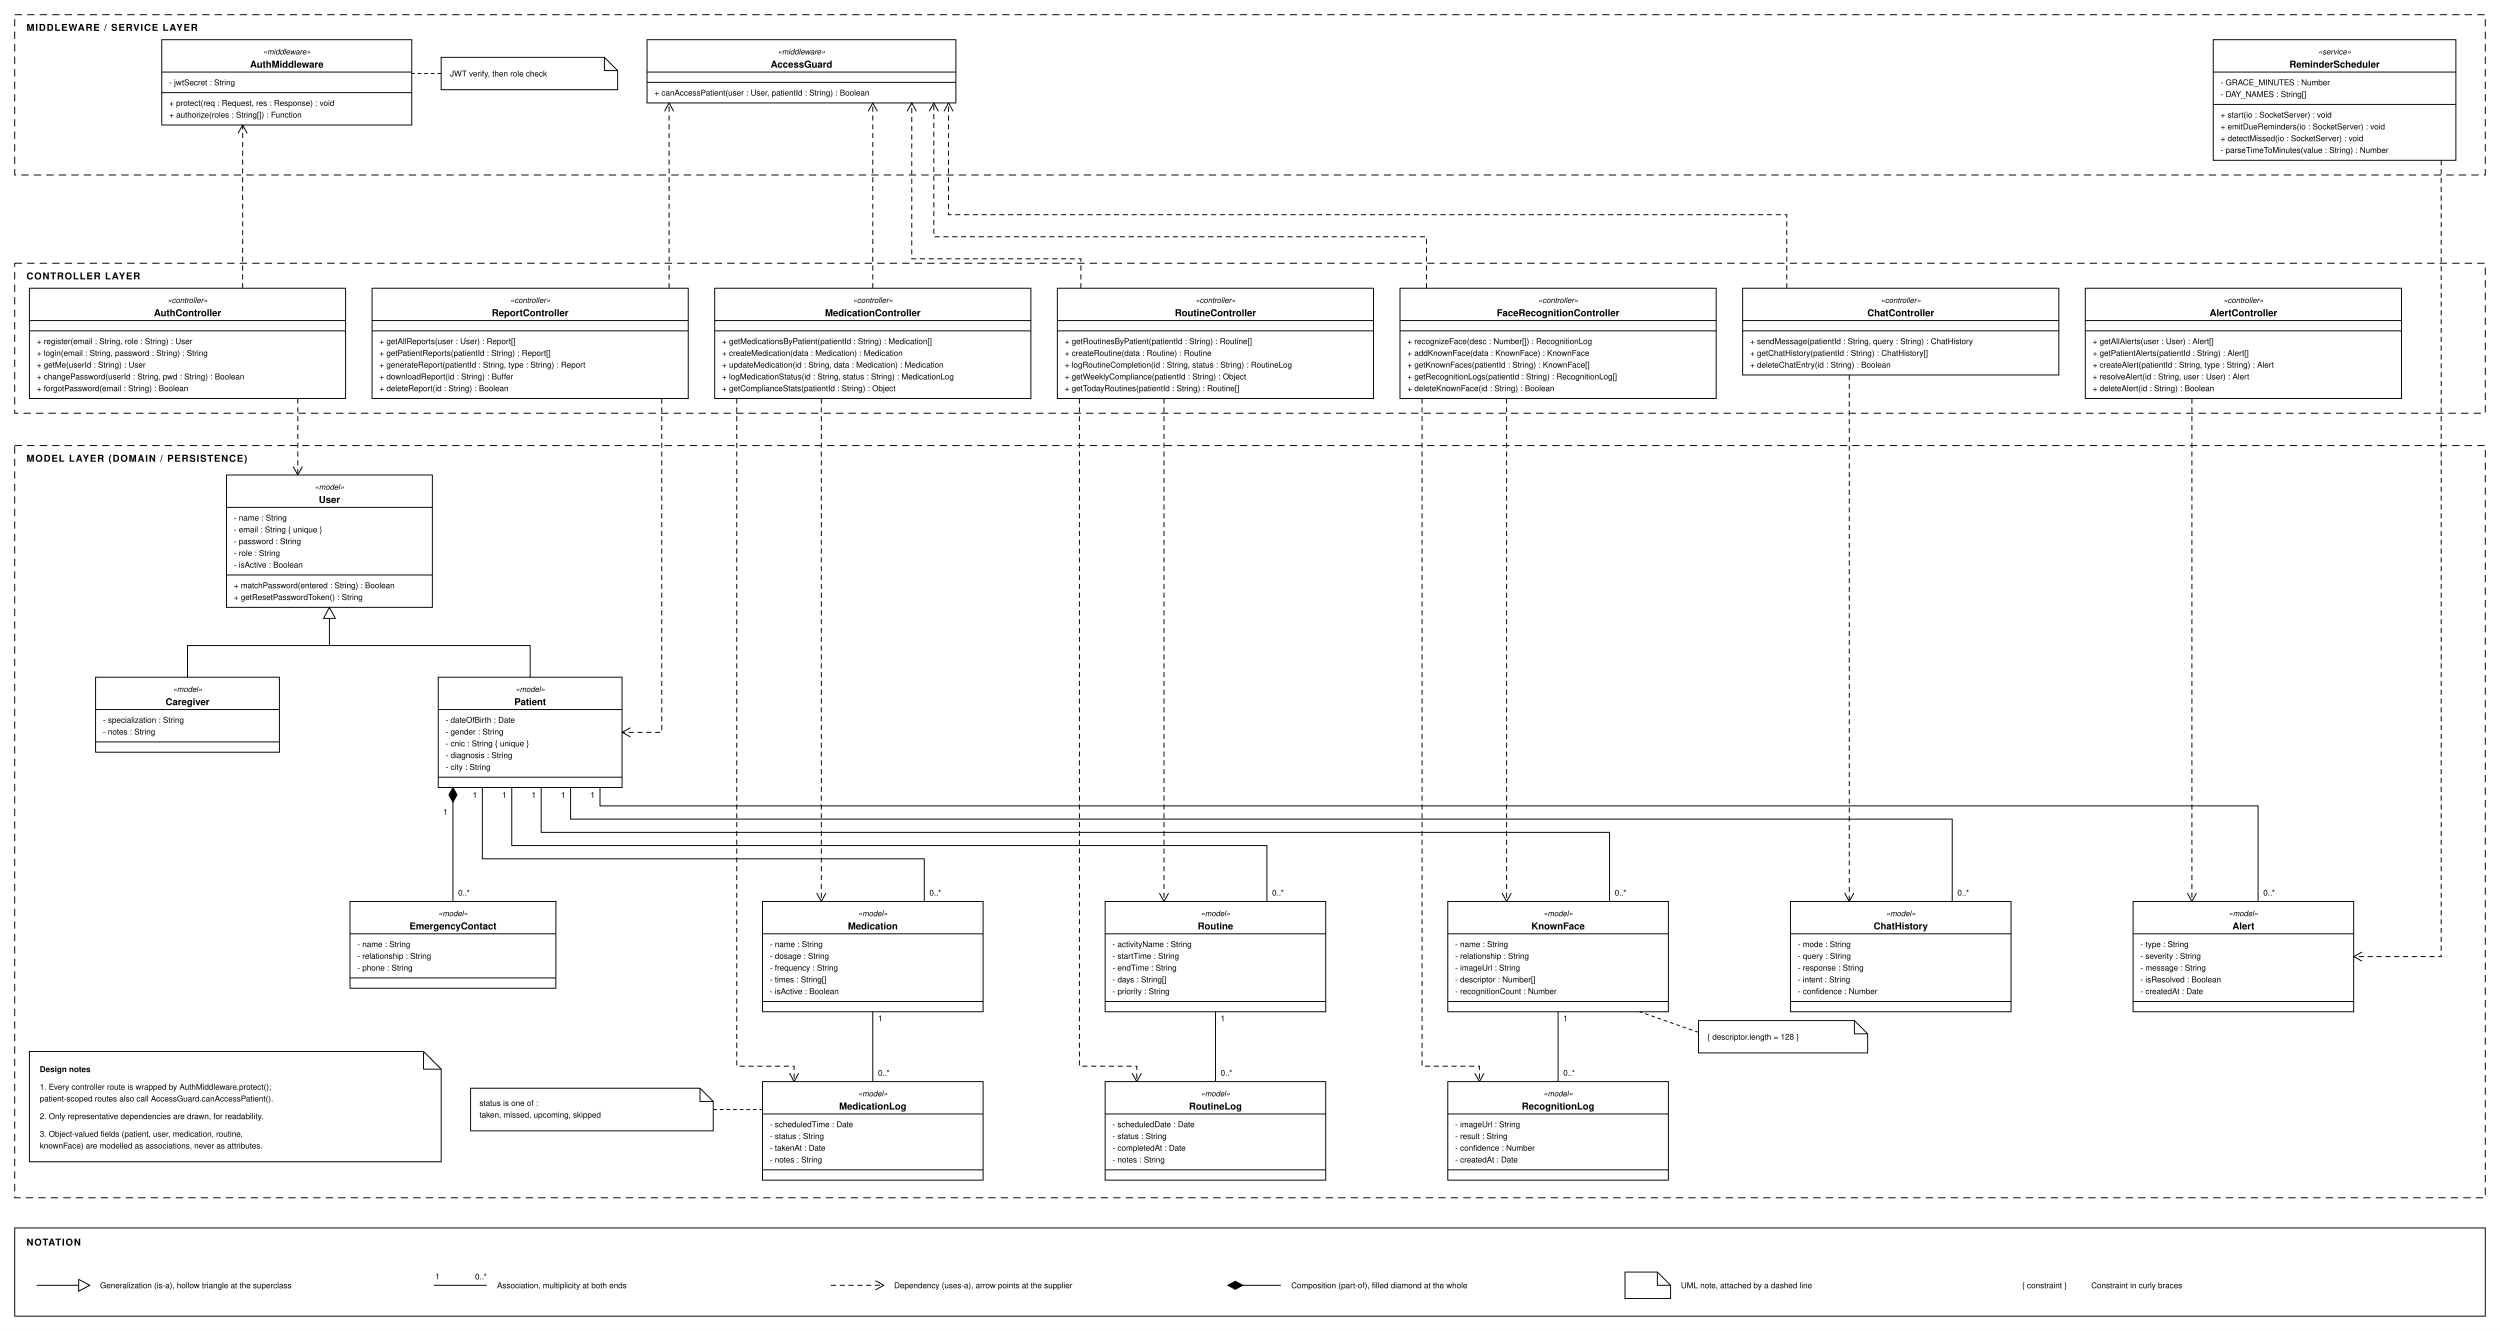
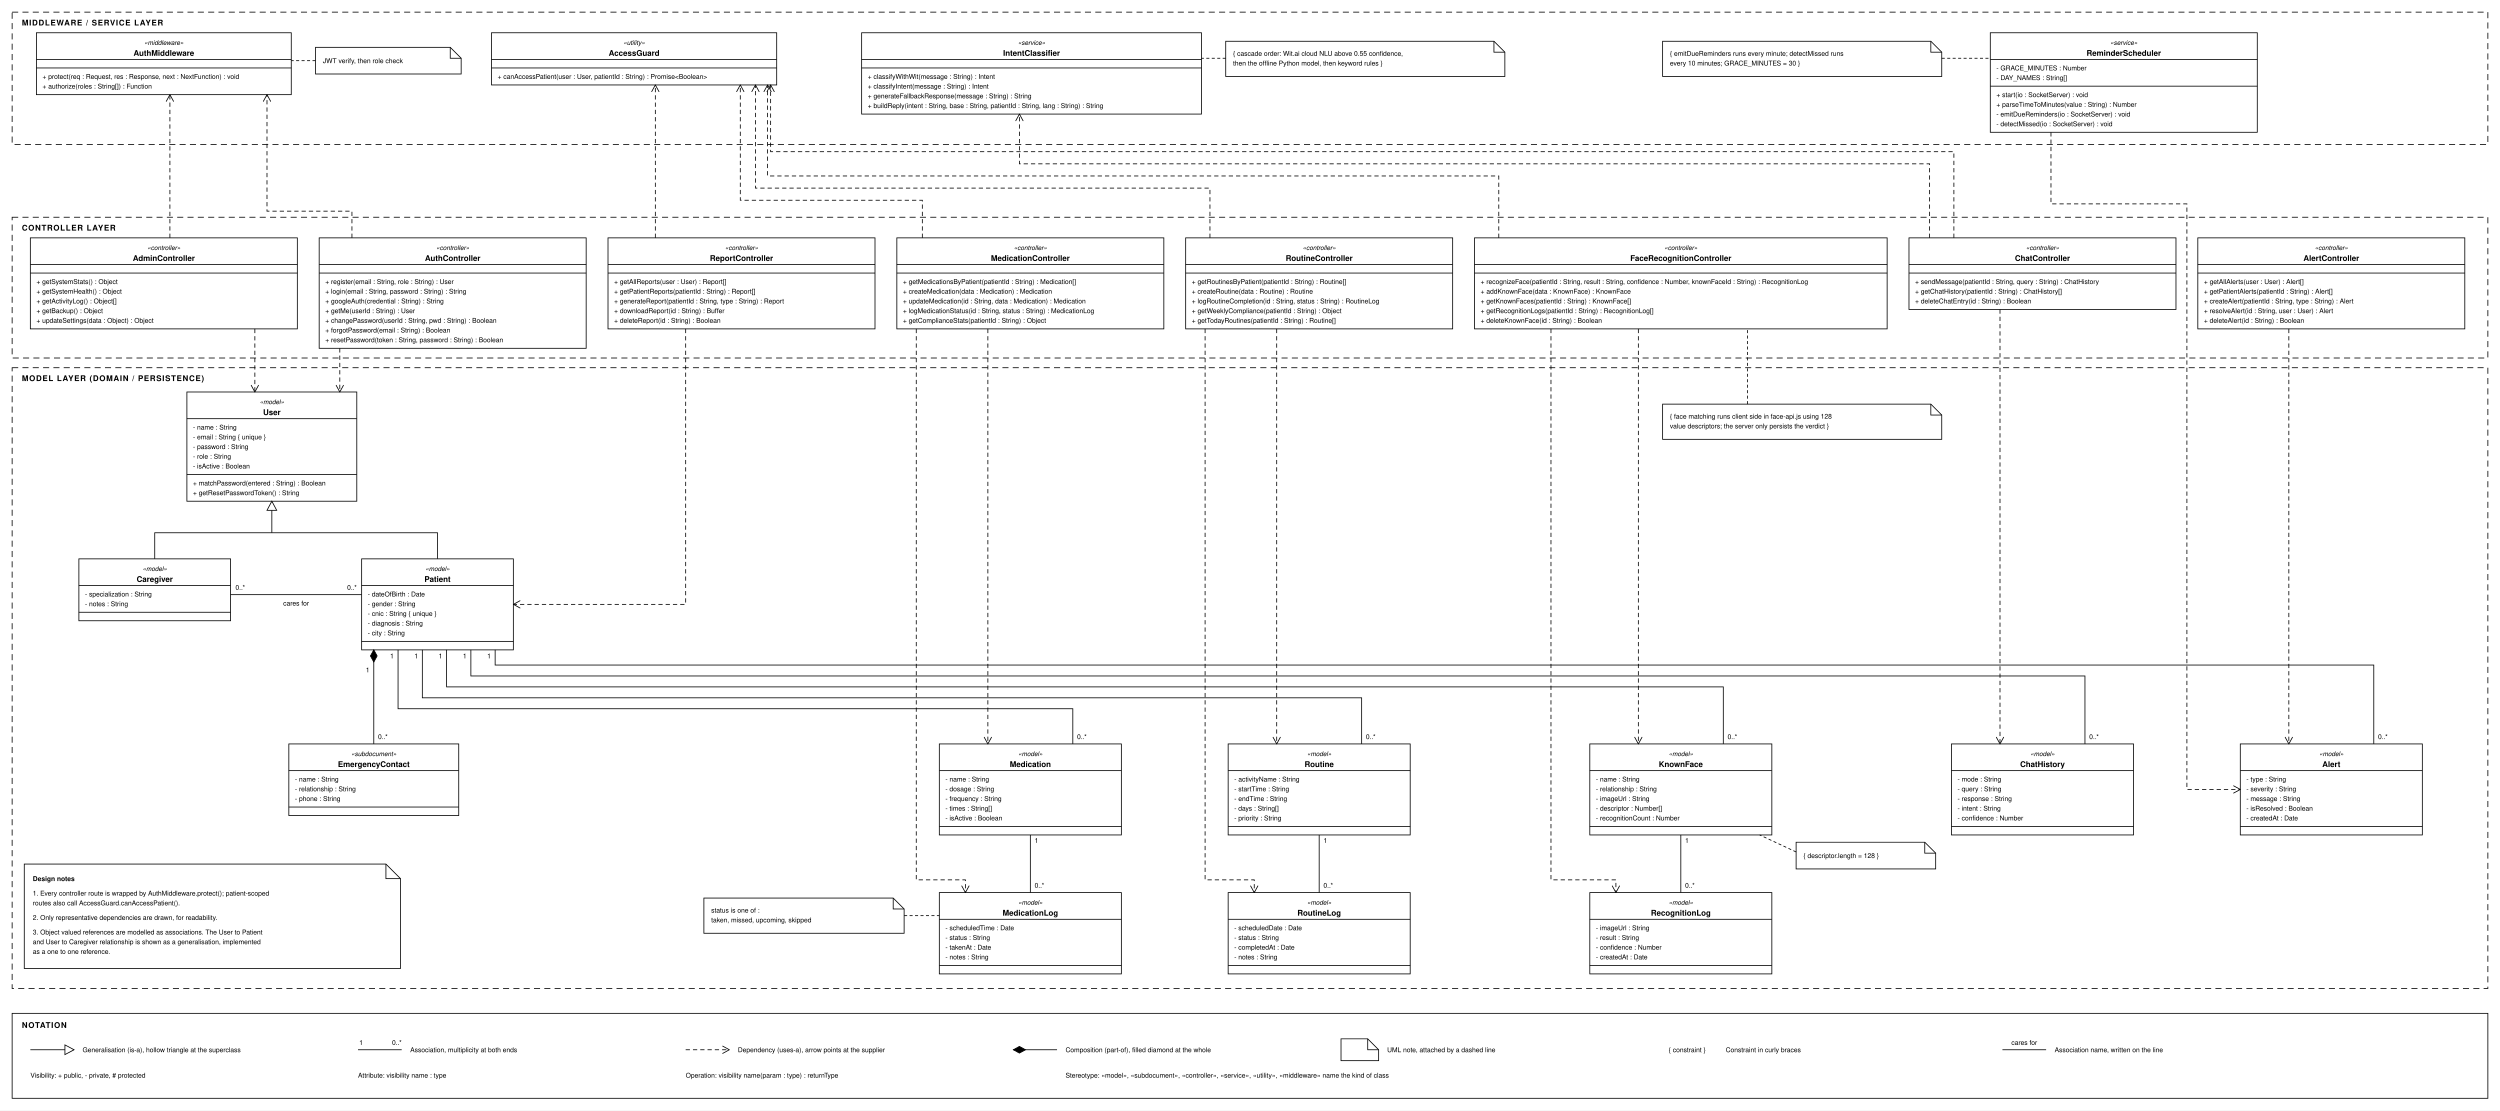
- <svg xmlns="http://www.w3.org/2000/svg" width="3400" height="1810" viewBox="20 20 3400 1810" font-family="Helvetica, Arial, sans-serif">
+ <svg xmlns="http://www.w3.org/2000/svg" width="4120" height="1830" viewBox="20 20 4120 1830" font-family="Helvetica, Arial, sans-serif">
  <defs>
    <marker id="dep" markerWidth="16" markerHeight="14" refX="13" refY="7" orient="auto" markerUnits="userSpaceOnUse">
      <path d="M2,1 L13,7 L2,13" fill="none" stroke="#000000" stroke-width="1.3" stroke-linecap="round" stroke-linejoin="round" />
    </marker>
    <marker id="gen" markerWidth="20" markerHeight="18" refX="16" refY="9" orient="auto" markerUnits="userSpaceOnUse">
      <path d="M1,1 L16,9 L1,17 Z" fill="#ffffff" stroke="#000000" stroke-width="1.3" stroke-linejoin="miter" />
    </marker>
    <marker id="comp" markerWidth="24" markerHeight="14" refX="1" refY="7" orient="auto" markerUnits="userSpaceOnUse">
      <path d="M1,7 L11,1.5 L21,7 L11,12.5 Z" fill="#000000" stroke="#000000" stroke-width="1.3" stroke-linejoin="miter" />
    </marker>
  </defs>
-   <rect x="20" y="20" width="3400" height="1810" fill="#ffffff" />
+   <rect x="20" y="20" width="4120" height="1830" fill="#ffffff" />
  <g fill="none" stroke="#000000" stroke-width="1.3" stroke-dasharray="10 7">
-     <rect x="40" y="40" width="3360" height="218" />
-     <rect x="40" y="378" width="3360" height="204" />
-     <rect x="40" y="626" width="3360" height="1023" />
+     <rect x="40" y="40" width="4080" height="218" />
+     <rect x="40" y="378" width="4080" height="232" />
+     <rect x="40" y="626" width="4080" height="1023" />
  </g>
  <g font-size="13" font-weight="bold" fill="#000000" letter-spacing="1.2">
    <text x="56" y="62">MIDDLEWARE / SERVICE LAYER</text>
    <text x="56" y="400">CONTROLLER LAYER</text>
    <text x="56" y="648">MODEL LAYER  (DOMAIN / PERSISTENCE)</text>
  </g>
  <g fill="#ffffff" stroke="#000000" stroke-width="1.3">
-     <rect x="240" y="74" width="340" height="116" />
-     <rect x="900" y="74" width="420" height="86" />
-     <rect x="3030" y="74" width="330" height="164" />
-     <rect x="60" y="412" width="430" height="150" />
-     <rect x="526" y="412" width="430" height="150" />
-     <rect x="992" y="412" width="430" height="150" />
-     <rect x="1458" y="412" width="430" height="150" />
-     <rect x="1924" y="412" width="430" height="150" />
-     <rect x="2390" y="412" width="430" height="118" />
-     <rect x="2856" y="412" width="430" height="150" />
+     <rect x="80" y="74" width="420" height="102" />
+     <rect x="830" y="74" width="470" height="86" />
+     <rect x="1440" y="74" width="560" height="134" />
+     <rect x="3300" y="74" width="440" height="164" />
+     <rect x="70" y="412" width="440" height="150" />
+     <rect x="546" y="412" width="440" height="182" />
+     <rect x="1022" y="412" width="440" height="150" />
+     <rect x="1498" y="412" width="440" height="150" />
+     <rect x="1974" y="412" width="440" height="150" />
+     <rect x="2450" y="412" width="680" height="150" />
+     <rect x="3166" y="412" width="440" height="118" />
+     <rect x="3642" y="412" width="440" height="150" />
    <rect x="328" y="666" width="280" height="180" />
    <rect x="150" y="941" width="250" height="102" />
    <rect x="616" y="941" width="250" height="150" />
    <rect x="496" y="1246" width="280" height="118" />
-     <rect x="1057" y="1246" width="300" height="150" />
-     <rect x="1523" y="1246" width="300" height="150" />
-     <rect x="1989" y="1246" width="300" height="150" />
-     <rect x="2455" y="1246" width="300" height="150" />
-     <rect x="2921" y="1246" width="300" height="150" />
-     <rect x="1057" y="1491" width="300" height="134" />
-     <rect x="1523" y="1491" width="300" height="134" />
-     <rect x="1989" y="1491" width="300" height="134" />
+     <rect x="1568" y="1246" width="300" height="150" />
+     <rect x="2044" y="1246" width="300" height="150" />
+     <rect x="2640" y="1246" width="300" height="150" />
+     <rect x="3236" y="1246" width="300" height="150" />
+     <rect x="3712" y="1246" width="300" height="150" />
+     <rect x="1568" y="1491" width="300" height="134" />
+     <rect x="2044" y="1491" width="300" height="134" />
+     <rect x="2640" y="1491" width="300" height="134" />
  </g>
  <g stroke="#000000" stroke-width="1.3">
-     <line x1="240" y1="118" x2="580" y2="118" />
-     <line x1="240" y1="146" x2="580" y2="146" />
-     <line x1="900" y1="118" x2="1320" y2="118" />
-     <line x1="900" y1="132" x2="1320" y2="132" />
-     <line x1="3030" y1="118" x2="3360" y2="118" />
-     <line x1="3030" y1="162" x2="3360" y2="162" />
-     <line x1="60" y1="456" x2="490" y2="456" />
-     <line x1="60" y1="470" x2="490" y2="470" />
-     <line x1="526" y1="456" x2="956" y2="456" />
-     <line x1="526" y1="470" x2="956" y2="470" />
-     <line x1="992" y1="456" x2="1422" y2="456" />
-     <line x1="992" y1="470" x2="1422" y2="470" />
-     <line x1="1458" y1="456" x2="1888" y2="456" />
-     <line x1="1458" y1="470" x2="1888" y2="470" />
-     <line x1="1924" y1="456" x2="2354" y2="456" />
-     <line x1="1924" y1="470" x2="2354" y2="470" />
-     <line x1="2390" y1="456" x2="2820" y2="456" />
-     <line x1="2390" y1="470" x2="2820" y2="470" />
-     <line x1="2856" y1="456" x2="3286" y2="456" />
-     <line x1="2856" y1="470" x2="3286" y2="470" />
+     <line x1="80" y1="118" x2="500" y2="118" />
+     <line x1="80" y1="132" x2="500" y2="132" />
+     <line x1="830" y1="118" x2="1300" y2="118" />
+     <line x1="830" y1="132" x2="1300" y2="132" />
+     <line x1="1440" y1="118" x2="2000" y2="118" />
+     <line x1="1440" y1="132" x2="2000" y2="132" />
+     <line x1="3300" y1="118" x2="3740" y2="118" />
+     <line x1="3300" y1="162" x2="3740" y2="162" />
+     <line x1="70" y1="456" x2="510" y2="456" />
+     <line x1="70" y1="470" x2="510" y2="470" />
+     <line x1="546" y1="456" x2="986" y2="456" />
+     <line x1="546" y1="470" x2="986" y2="470" />
+     <line x1="1022" y1="456" x2="1462" y2="456" />
+     <line x1="1022" y1="470" x2="1462" y2="470" />
+     <line x1="1498" y1="456" x2="1938" y2="456" />
+     <line x1="1498" y1="470" x2="1938" y2="470" />
+     <line x1="1974" y1="456" x2="2414" y2="456" />
+     <line x1="1974" y1="470" x2="2414" y2="470" />
+     <line x1="2450" y1="456" x2="3130" y2="456" />
+     <line x1="2450" y1="470" x2="3130" y2="470" />
+     <line x1="3166" y1="456" x2="3606" y2="456" />
+     <line x1="3166" y1="470" x2="3606" y2="470" />
+     <line x1="3642" y1="456" x2="4082" y2="456" />
+     <line x1="3642" y1="470" x2="4082" y2="470" />
    <line x1="328" y1="710" x2="608" y2="710" />
    <line x1="328" y1="802" x2="608" y2="802" />
    <line x1="150" y1="985" x2="400" y2="985" />
    <line x1="150" y1="1029" x2="400" y2="1029" />
    <line x1="616" y1="985" x2="866" y2="985" />
    <line x1="616" y1="1077" x2="866" y2="1077" />
    <line x1="496" y1="1290" x2="776" y2="1290" />
    <line x1="496" y1="1350" x2="776" y2="1350" />
-     <line x1="1057" y1="1290" x2="1357" y2="1290" />
-     <line x1="1057" y1="1382" x2="1357" y2="1382" />
-     <line x1="1523" y1="1290" x2="1823" y2="1290" />
-     <line x1="1523" y1="1382" x2="1823" y2="1382" />
-     <line x1="1989" y1="1290" x2="2289" y2="1290" />
-     <line x1="1989" y1="1382" x2="2289" y2="1382" />
-     <line x1="2455" y1="1290" x2="2755" y2="1290" />
-     <line x1="2455" y1="1382" x2="2755" y2="1382" />
-     <line x1="2921" y1="1290" x2="3221" y2="1290" />
-     <line x1="2921" y1="1382" x2="3221" y2="1382" />
-     <line x1="1057" y1="1535" x2="1357" y2="1535" />
-     <line x1="1057" y1="1611" x2="1357" y2="1611" />
-     <line x1="1523" y1="1535" x2="1823" y2="1535" />
-     <line x1="1523" y1="1611" x2="1823" y2="1611" />
-     <line x1="1989" y1="1535" x2="2289" y2="1535" />
-     <line x1="1989" y1="1611" x2="2289" y2="1611" />
+     <line x1="1568" y1="1290" x2="1868" y2="1290" />
+     <line x1="1568" y1="1382" x2="1868" y2="1382" />
+     <line x1="2044" y1="1290" x2="2344" y2="1290" />
+     <line x1="2044" y1="1382" x2="2344" y2="1382" />
+     <line x1="2640" y1="1290" x2="2940" y2="1290" />
+     <line x1="2640" y1="1382" x2="2940" y2="1382" />
+     <line x1="3236" y1="1290" x2="3536" y2="1290" />
+     <line x1="3236" y1="1382" x2="3536" y2="1382" />
+     <line x1="3712" y1="1290" x2="4012" y2="1290" />
+     <line x1="3712" y1="1382" x2="4012" y2="1382" />
+     <line x1="1568" y1="1535" x2="1868" y2="1535" />
+     <line x1="1568" y1="1611" x2="1868" y2="1611" />
+     <line x1="2044" y1="1535" x2="2344" y2="1535" />
+     <line x1="2044" y1="1611" x2="2344" y2="1611" />
+     <line x1="2640" y1="1535" x2="2940" y2="1535" />
+     <line x1="2640" y1="1611" x2="2940" y2="1611" />
  </g>
  <g font-size="10.5" font-style="italic" text-anchor="middle" fill="#000000">
-     <text x="410" y="94">«middleware»</text>
-     <text x="1110" y="94">«middleware»</text>
-     <text x="3195" y="94">«service»</text>
-     <text x="275" y="432">«controller»</text>
-     <text x="741" y="432">«controller»</text>
-     <text x="1207" y="432">«controller»</text>
-     <text x="1673" y="432">«controller»</text>
-     <text x="2139" y="432">«controller»</text>
-     <text x="2605" y="432">«controller»</text>
-     <text x="3071" y="432">«controller»</text>
+     <text x="290" y="94">«middleware»</text>
+     <text x="1065" y="94">«utility»</text>
+     <text x="1720" y="94">«service»</text>
+     <text x="3520" y="94">«service»</text>
+     <text x="290" y="432">«controller»</text>
+     <text x="766" y="432">«controller»</text>
+     <text x="1242" y="432">«controller»</text>
+     <text x="1718" y="432">«controller»</text>
+     <text x="2194" y="432">«controller»</text>
+     <text x="2790" y="432">«controller»</text>
+     <text x="3386" y="432">«controller»</text>
+     <text x="3862" y="432">«controller»</text>
    <text x="468" y="686">«model»</text>
    <text x="275" y="961">«model»</text>
    <text x="741" y="961">«model»</text>
-     <text x="636" y="1266">«model»</text>
-     <text x="1207" y="1266">«model»</text>
-     <text x="1673" y="1266">«model»</text>
-     <text x="2139" y="1266">«model»</text>
-     <text x="2605" y="1266">«model»</text>
-     <text x="3071" y="1266">«model»</text>
-     <text x="1207" y="1511">«model»</text>
-     <text x="1673" y="1511">«model»</text>
-     <text x="2139" y="1511">«model»</text>
+     <text x="636" y="1266">«subdocument»</text>
+     <text x="1718" y="1266">«model»</text>
+     <text x="2194" y="1266">«model»</text>
+     <text x="2790" y="1266">«model»</text>
+     <text x="3386" y="1266">«model»</text>
+     <text x="3862" y="1266">«model»</text>
+     <text x="1718" y="1511">«model»</text>
+     <text x="2194" y="1511">«model»</text>
+     <text x="2790" y="1511">«model»</text>
  </g>
  <g font-size="13" font-weight="bold" text-anchor="middle" fill="#000000">
-     <text x="410" y="112">AuthMiddleware</text>
-     <text x="1110" y="112">AccessGuard</text>
-     <text x="3195" y="112">ReminderScheduler</text>
-     <text x="275" y="450">AuthController</text>
-     <text x="741" y="450">ReportController</text>
-     <text x="1207" y="450">MedicationController</text>
-     <text x="1673" y="450">RoutineController</text>
-     <text x="2139" y="450">FaceRecognitionController</text>
-     <text x="2605" y="450">ChatController</text>
-     <text x="3071" y="450">AlertController</text>
+     <text x="290" y="112">AuthMiddleware</text>
+     <text x="1065" y="112">AccessGuard</text>
+     <text x="1720" y="112">IntentClassifier</text>
+     <text x="3520" y="112">ReminderScheduler</text>
+     <text x="290" y="450">AdminController</text>
+     <text x="766" y="450">AuthController</text>
+     <text x="1242" y="450">ReportController</text>
+     <text x="1718" y="450">MedicationController</text>
+     <text x="2194" y="450">RoutineController</text>
+     <text x="2790" y="450">FaceRecognitionController</text>
+     <text x="3386" y="450">ChatController</text>
+     <text x="3862" y="450">AlertController</text>
    <text x="468" y="704">User</text>
    <text x="275" y="979">Caregiver</text>
    <text x="741" y="979">Patient</text>
    <text x="636" y="1284">EmergencyContact</text>
-     <text x="1207" y="1284">Medication</text>
-     <text x="1673" y="1284">Routine</text>
-     <text x="2139" y="1284">KnownFace</text>
-     <text x="2605" y="1284">ChatHistory</text>
-     <text x="3071" y="1284">Alert</text>
-     <text x="1207" y="1529">MedicationLog</text>
-     <text x="1673" y="1529">RoutineLog</text>
-     <text x="2139" y="1529">RecognitionLog</text>
-   </g>
-   <g font-size="11" fill="#000000">
-     <text x="250" y="136">- jwtSecret : String</text>
-     <text x="250" y="164">+ protect(req : Request, res : Response) : void</text>
-     <text x="250" y="180">+ authorize(roles : String[]) : Function</text>
-     <text x="910" y="150">+ canAccessPatient(user : User, patientId : String) : Boolean</text>
-     <text x="3040" y="136">- GRACE_MINUTES : Number</text>
-     <text x="3040" y="152">- DAY_NAMES : String[]</text>
-     <text x="3040" y="180">+ start(io : SocketServer) : void</text>
-     <text x="3040" y="196">+ emitDueReminders(io : SocketServer) : void</text>
-     <text x="3040" y="212">+ detectMissed(io : SocketServer) : void</text>
-     <text x="3040" y="228">- parseTimeToMinutes(value : String) : Number</text>
-     <text x="70" y="488">+ register(email : String, role : String) : User</text>
-     <text x="70" y="504">+ login(email : String, password : String) : String</text>
-     <text x="70" y="520">+ getMe(userId : String) : User</text>
-     <text x="70" y="536">+ changePassword(userId : String, pwd : String) : Boolean</text>
-     <text x="70" y="552">+ forgotPassword(email : String) : Boolean</text>
-     <text x="536" y="488">+ getAllReports(user : User) : Report[]</text>
-     <text x="536" y="504">+ getPatientReports(patientId : String) : Report[]</text>
-     <text x="536" y="520">+ generateReport(patientId : String, type : String) : Report</text>
-     <text x="536" y="536">+ downloadReport(id : String) : Buffer</text>
-     <text x="536" y="552">+ deleteReport(id : String) : Boolean</text>
-     <text x="1002" y="488">+ getMedicationsByPatient(patientId : String) : Medication[]</text>
-     <text x="1002" y="504">+ createMedication(data : Medication) : Medication</text>
-     <text x="1002" y="520">+ updateMedication(id : String, data : Medication) : Medication</text>
-     <text x="1002" y="536">+ logMedicationStatus(id : String, status : String) : MedicationLog</text>
-     <text x="1002" y="552">+ getComplianceStats(patientId : String) : Object</text>
-     <text x="1468" y="488">+ getRoutinesByPatient(patientId : String) : Routine[]</text>
-     <text x="1468" y="504">+ createRoutine(data : Routine) : Routine</text>
-     <text x="1468" y="520">+ logRoutineCompletion(id : String, status : String) : RoutineLog</text>
-     <text x="1468" y="536">+ getWeeklyCompliance(patientId : String) : Object</text>
-     <text x="1468" y="552">+ getTodayRoutines(patientId : String) : Routine[]</text>
-     <text x="1934" y="488">+ recognizeFace(desc : Number[]) : RecognitionLog</text>
-     <text x="1934" y="504">+ addKnownFace(data : KnownFace) : KnownFace</text>
-     <text x="1934" y="520">+ getKnownFaces(patientId : String) : KnownFace[]</text>
-     <text x="1934" y="536">+ getRecognitionLogs(patientId : String) : RecognitionLog[]</text>
-     <text x="1934" y="552">+ deleteKnownFace(id : String) : Boolean</text>
-     <text x="2400" y="488">+ sendMessage(patientId : String, query : String) : ChatHistory</text>
-     <text x="2400" y="504">+ getChatHistory(patientId : String) : ChatHistory[]</text>
-     <text x="2400" y="520">+ deleteChatEntry(id : String) : Boolean</text>
-     <text x="2866" y="488">+ getAllAlerts(user : User) : Alert[]</text>
-     <text x="2866" y="504">+ getPatientAlerts(patientId : String) : Alert[]</text>
-     <text x="2866" y="520">+ createAlert(patientId : String, type : String) : Alert</text>
-     <text x="2866" y="536">+ resolveAlert(id : String, user : User) : Alert</text>
-     <text x="2866" y="552">+ deleteAlert(id : String) : Boolean</text>
+     <text x="1718" y="1284">Medication</text>
+     <text x="2194" y="1284">Routine</text>
+     <text x="2790" y="1284">KnownFace</text>
+     <text x="3386" y="1284">ChatHistory</text>
+     <text x="3862" y="1284">Alert</text>
+     <text x="1718" y="1529">MedicationLog</text>
+     <text x="2194" y="1529">RoutineLog</text>
+     <text x="2790" y="1529">RecognitionLog</text>
+   </g>
+   <g font-size="11" fill="#000000">
+     <text x="90" y="150">+ protect(req : Request, res : Response, next : NextFunction) : void</text>
+     <text x="90" y="166">+ authorize(roles : String[]) : Function</text>
+     <text x="840" y="150">+ canAccessPatient(user : User, patientId : String) : Promise&lt;Boolean&gt;</text>
+     <text x="1450" y="150">+ classifyWithWit(message : String) : Intent</text>
+     <text x="1450" y="166">+ classifyIntent(message : String) : Intent</text>
+     <text x="1450" y="182">+ generateFallbackResponse(message : String) : String</text>
+     <text x="1450" y="198">+ buildReply(intent : String, base : String, patientId : String, lang : String) : String</text>
+     <text x="3310" y="136">- GRACE_MINUTES : Number</text>
+     <text x="3310" y="152">- DAY_NAMES : String[]</text>
+     <text x="3310" y="180">+ start(io : SocketServer) : void</text>
+     <text x="3310" y="196">+ parseTimeToMinutes(value : String) : Number</text>
+     <text x="3310" y="212">- emitDueReminders(io : SocketServer) : void</text>
+     <text x="3310" y="228">- detectMissed(io : SocketServer) : void</text>
+     <text x="80" y="488">+ getSystemStats() : Object</text>
+     <text x="80" y="504">+ getSystemHealth() : Object</text>
+     <text x="80" y="520">+ getActivityLog() : Object[]</text>
+     <text x="80" y="536">+ getBackup() : Object</text>
+     <text x="80" y="552">+ updateSettings(data : Object) : Object</text>
+     <text x="556" y="488">+ register(email : String, role : String) : User</text>
+     <text x="556" y="504">+ login(email : String, password : String) : String</text>
+     <text x="556" y="520">+ googleAuth(credential : String) : String</text>
+     <text x="556" y="536">+ getMe(userId : String) : User</text>
+     <text x="556" y="552">+ changePassword(userId : String, pwd : String) : Boolean</text>
+     <text x="556" y="568">+ forgotPassword(email : String) : Boolean</text>
+     <text x="556" y="584">+ resetPassword(token : String, password : String) : Boolean</text>
+     <text x="1032" y="488">+ getAllReports(user : User) : Report[]</text>
+     <text x="1032" y="504">+ getPatientReports(patientId : String) : Report[]</text>
+     <text x="1032" y="520">+ generateReport(patientId : String, type : String) : Report</text>
+     <text x="1032" y="536">+ downloadReport(id : String) : Buffer</text>
+     <text x="1032" y="552">+ deleteReport(id : String) : Boolean</text>
+     <text x="1508" y="488">+ getMedicationsByPatient(patientId : String) : Medication[]</text>
+     <text x="1508" y="504">+ createMedication(data : Medication) : Medication</text>
+     <text x="1508" y="520">+ updateMedication(id : String, data : Medication) : Medication</text>
+     <text x="1508" y="536">+ logMedicationStatus(id : String, status : String) : MedicationLog</text>
+     <text x="1508" y="552">+ getComplianceStats(patientId : String) : Object</text>
+     <text x="1984" y="488">+ getRoutinesByPatient(patientId : String) : Routine[]</text>
+     <text x="1984" y="504">+ createRoutine(data : Routine) : Routine</text>
+     <text x="1984" y="520">+ logRoutineCompletion(id : String, status : String) : RoutineLog</text>
+     <text x="1984" y="536">+ getWeeklyCompliance(patientId : String) : Object</text>
+     <text x="1984" y="552">+ getTodayRoutines(patientId : String) : Routine[]</text>
+     <text x="2460" y="488">+ recognizeFace(patientId : String, result : String, confidence : Number, knownFaceId : String) : RecognitionLog</text>
+     <text x="2460" y="504">+ addKnownFace(data : KnownFace) : KnownFace</text>
+     <text x="2460" y="520">+ getKnownFaces(patientId : String) : KnownFace[]</text>
+     <text x="2460" y="536">+ getRecognitionLogs(patientId : String) : RecognitionLog[]</text>
+     <text x="2460" y="552">+ deleteKnownFace(id : String) : Boolean</text>
+     <text x="3176" y="488">+ sendMessage(patientId : String, query : String) : ChatHistory</text>
+     <text x="3176" y="504">+ getChatHistory(patientId : String) : ChatHistory[]</text>
+     <text x="3176" y="520">+ deleteChatEntry(id : String) : Boolean</text>
+     <text x="3652" y="488">+ getAllAlerts(user : User) : Alert[]</text>
+     <text x="3652" y="504">+ getPatientAlerts(patientId : String) : Alert[]</text>
+     <text x="3652" y="520">+ createAlert(patientId : String, type : String) : Alert</text>
+     <text x="3652" y="536">+ resolveAlert(id : String, user : User) : Alert</text>
+     <text x="3652" y="552">+ deleteAlert(id : String) : Boolean</text>
    <text x="338" y="728">- name : String</text>
    <text x="338" y="744">- email : String  { unique }</text>
    <text x="338" y="760">- password : String</text>
    <text x="338" y="776">- role : String</text>
    <text x="338" y="792">- isActive : Boolean</text>
    <text x="338" y="820">+ matchPassword(entered : String) : Boolean</text>
    <text x="338" y="836">+ getResetPasswordToken() : String</text>
    <text x="160" y="1003">- specialization : String</text>
    <text x="160" y="1019">- notes : String</text>
    <text x="626" y="1003">- dateOfBirth : Date</text>
    <text x="626" y="1019">- gender : String</text>
    <text x="626" y="1035">- cnic : String  { unique }</text>
    <text x="626" y="1051">- diagnosis : String</text>
    <text x="626" y="1067">- city : String</text>
    <text x="506" y="1308">- name : String</text>
    <text x="506" y="1324">- relationship : String</text>
    <text x="506" y="1340">- phone : String</text>
-     <text x="1067" y="1308">- name : String</text>
-     <text x="1067" y="1324">- dosage : String</text>
-     <text x="1067" y="1340">- frequency : String</text>
-     <text x="1067" y="1356">- times : String[]</text>
-     <text x="1067" y="1372">- isActive : Boolean</text>
-     <text x="1533" y="1308">- activityName : String</text>
-     <text x="1533" y="1324">- startTime : String</text>
-     <text x="1533" y="1340">- endTime : String</text>
-     <text x="1533" y="1356">- days : String[]</text>
-     <text x="1533" y="1372">- priority : String</text>
-     <text x="1999" y="1308">- name : String</text>
-     <text x="1999" y="1324">- relationship : String</text>
-     <text x="1999" y="1340">- imageUrl : String</text>
-     <text x="1999" y="1356">- descriptor : Number[]</text>
-     <text x="1999" y="1372">- recognitionCount : Number</text>
-     <text x="2465" y="1308">- mode : String</text>
-     <text x="2465" y="1324">- query : String</text>
-     <text x="2465" y="1340">- response : String</text>
-     <text x="2465" y="1356">- intent : String</text>
-     <text x="2465" y="1372">- confidence : Number</text>
-     <text x="2931" y="1308">- type : String</text>
-     <text x="2931" y="1324">- severity : String</text>
-     <text x="2931" y="1340">- message : String</text>
-     <text x="2931" y="1356">- isResolved : Boolean</text>
-     <text x="2931" y="1372">- createdAt : Date</text>
-     <text x="1067" y="1553">- scheduledTime : Date</text>
-     <text x="1067" y="1569">- status : String</text>
-     <text x="1067" y="1585">- takenAt : Date</text>
-     <text x="1067" y="1601">- notes : String</text>
-     <text x="1533" y="1553">- scheduledDate : Date</text>
-     <text x="1533" y="1569">- status : String</text>
-     <text x="1533" y="1585">- completedAt : Date</text>
-     <text x="1533" y="1601">- notes : String</text>
-     <text x="1999" y="1553">- imageUrl : String</text>
-     <text x="1999" y="1569">- result : String</text>
-     <text x="1999" y="1585">- confidence : Number</text>
-     <text x="1999" y="1601">- createdAt : Date</text>
+     <text x="1578" y="1308">- name : String</text>
+     <text x="1578" y="1324">- dosage : String</text>
+     <text x="1578" y="1340">- frequency : String</text>
+     <text x="1578" y="1356">- times : String[]</text>
+     <text x="1578" y="1372">- isActive : Boolean</text>
+     <text x="2054" y="1308">- activityName : String</text>
+     <text x="2054" y="1324">- startTime : String</text>
+     <text x="2054" y="1340">- endTime : String</text>
+     <text x="2054" y="1356">- days : String[]</text>
+     <text x="2054" y="1372">- priority : String</text>
+     <text x="2650" y="1308">- name : String</text>
+     <text x="2650" y="1324">- relationship : String</text>
+     <text x="2650" y="1340">- imageUrl : String</text>
+     <text x="2650" y="1356">- descriptor : Number[]</text>
+     <text x="2650" y="1372">- recognitionCount : Number</text>
+     <text x="3246" y="1308">- mode : String</text>
+     <text x="3246" y="1324">- query : String</text>
+     <text x="3246" y="1340">- response : String</text>
+     <text x="3246" y="1356">- intent : String</text>
+     <text x="3246" y="1372">- confidence : Number</text>
+     <text x="3722" y="1308">- type : String</text>
+     <text x="3722" y="1324">- severity : String</text>
+     <text x="3722" y="1340">- message : String</text>
+     <text x="3722" y="1356">- isResolved : Boolean</text>
+     <text x="3722" y="1372">- createdAt : Date</text>
+     <text x="1578" y="1553">- scheduledTime : Date</text>
+     <text x="1578" y="1569">- status : String</text>
+     <text x="1578" y="1585">- takenAt : Date</text>
+     <text x="1578" y="1601">- notes : String</text>
+     <text x="2054" y="1553">- scheduledDate : Date</text>
+     <text x="2054" y="1569">- status : String</text>
+     <text x="2054" y="1585">- completedAt : Date</text>
+     <text x="2054" y="1601">- notes : String</text>
+     <text x="2650" y="1553">- imageUrl : String</text>
+     <text x="2650" y="1569">- result : String</text>
+     <text x="2650" y="1585">- confidence : Number</text>
+     <text x="2650" y="1601">- createdAt : Date</text>
  </g>
  <g fill="none" stroke="#000000" stroke-width="1.3">
    <path d="M 275 941 L 275 898 L 741 898 L 741 941" />
    <path d="M 468 898 L 468 846" marker-end="url(#gen)" />
  </g>
  <path d="M 636 1091 L 636 1246" fill="none" stroke="#000000" stroke-width="1.3" marker-start="url(#comp)" />
  <g font-size="11" fill="#000000">
    <text x="629" y="1128" text-anchor="end">1</text>
    <text x="643" y="1238">0..*</text>
  </g>
  <g fill="none" stroke="#000000" stroke-width="1.3">
-     <path d="M 676 1091 L 676 1188 L 1277 1188 L 1277 1246" />
-     <path d="M 716 1091 L 716 1170 L 1743 1170 L 1743 1246" />
-     <path d="M 756 1091 L 756 1152 L 2209 1152 L 2209 1246" />
-     <path d="M 796 1091 L 796 1134 L 2675 1134 L 2675 1246" />
-     <path d="M 836 1091 L 836 1116 L 3091 1116 L 3091 1246" />
-     <path d="M 1207 1396 L 1207 1491" />
-     <path d="M 1673 1396 L 1673 1491" />
-     <path d="M 2139 1396 L 2139 1491" />
-   </g>
-   <g font-size="11" fill="#000000">
+     <path d="M 400 1000 L 616 1000" />
+     <path d="M 676 1091 L 676 1188 L 1788 1188 L 1788 1246" />
+     <path d="M 716 1091 L 716 1170 L 2264 1170 L 2264 1246" />
+     <path d="M 756 1091 L 756 1152 L 2860 1152 L 2860 1246" />
+     <path d="M 796 1091 L 796 1134 L 3456 1134 L 3456 1246" />
+     <path d="M 836 1091 L 836 1116 L 3932 1116 L 3932 1246" />
+     <path d="M 1718 1396 L 1718 1491" />
+     <path d="M 2194 1396 L 2194 1491" />
+     <path d="M 2790 1396 L 2790 1491" />
+   </g>
+   <g font-size="11" fill="#000000">
+     <text x="408" y="992">0..*</text>
+     <text x="608" y="992" text-anchor="end">0..*</text>
+     <text x="508" y="1018" text-anchor="middle">cares for</text>
    <g text-anchor="end">
      <text x="669" y="1105">1</text>
      <text x="709" y="1105">1</text>
      <text x="749" y="1105">1</text>
      <text x="789" y="1105">1</text>
      <text x="829" y="1105">1</text>
    </g>
-     <text x="1284" y="1238">0..*</text>
-     <text x="1750" y="1238">0..*</text>
-     <text x="2216" y="1238">0..*</text>
-     <text x="2682" y="1238">0..*</text>
-     <text x="3098" y="1238">0..*</text>
-     <text x="1214" y="1409">1</text>
-     <text x="1214" y="1483">0..*</text>
-     <text x="1680" y="1409">1</text>
-     <text x="1680" y="1483">0..*</text>
-     <text x="2146" y="1409">1</text>
-     <text x="2146" y="1483">0..*</text>
+     <text x="1795" y="1238">0..*</text>
+     <text x="2271" y="1238">0..*</text>
+     <text x="2867" y="1238">0..*</text>
+     <text x="3463" y="1238">0..*</text>
+     <text x="3939" y="1238">0..*</text>
+     <text x="1725" y="1409">1</text>
+     <text x="1725" y="1483">0..*</text>
+     <text x="2201" y="1409">1</text>
+     <text x="2201" y="1483">0..*</text>
+     <text x="2797" y="1409">1</text>
+     <text x="2797" y="1483">0..*</text>
  </g>
  <g fill="none" stroke="#000000" stroke-width="1.3" stroke-dasharray="7 5" marker-end="url(#dep)">
-     <path d="M 350 412 L 350 190" />
-     <path d="M 930 412 L 930 160" />
-     <path d="M 1207 412 L 1207 160" />
-     <path d="M 1490 412 L 1490 372 L 1260 372 L 1260 160" />
-     <path d="M 1960 412 L 1960 342 L 1290 342 L 1290 160" />
-     <path d="M 2450 412 L 2450 312 L 1310 312 L 1310 160" />
-     <path d="M 425 562 L 425 666" />
-     <path d="M 920 562 L 920 1016 L 866 1016" />
-     <path d="M 1137 562 L 1137 1246" />
-     <path d="M 1603 562 L 1603 1246" />
-     <path d="M 2069 562 L 2069 1246" />
-     <path d="M 2535 530 L 2535 1246" />
-     <path d="M 3001 562 L 3001 1246" />
-     <path d="M 1022 562 L 1022 1470 L 1100 1470 L 1100 1491" />
-     <path d="M 1488 562 L 1488 1470 L 1566 1470 L 1566 1491" />
-     <path d="M 1954 562 L 1954 1470 L 2032 1470 L 2032 1491" />
-     <path d="M 3340 238 L 3340 1321 L 3221 1321" />
-   </g>
-   <path d="M 620 98 L 842 98 L 860 116 L 860 142 L 620 142 Z" fill="#ffffff" stroke="#000000" stroke-width="1.3" />
-   <path d="M 842 98 L 842 116 L 860 116" fill="none" stroke="#000000" stroke-width="1.3" />
-   <path d="M 620 120 L 580 120" fill="none" stroke="#000000" stroke-width="1.3" stroke-dasharray="5 4" />
-   <text x="632" y="124" font-size="11" fill="#000000">JWT verify, then role check</text>
-   <path d="M 2330 1408 L 2542 1408 L 2560 1426 L 2560 1452 L 2330 1452 Z" fill="#ffffff" stroke="#000000" stroke-width="1.3" />
-   <path d="M 2542 1408 L 2542 1426 L 2560 1426" fill="none" stroke="#000000" stroke-width="1.3" />
-   <path d="M 2330 1424 L 2250 1396" fill="none" stroke="#000000" stroke-width="1.3" stroke-dasharray="5 4" />
-   <text x="2342" y="1434" font-size="11" fill="#000000">{ descriptor.length = 128 }</text>
-   <path d="M 660 1500 L 972 1500 L 990 1518 L 990 1558 L 660 1558 Z" fill="#ffffff" stroke="#000000" stroke-width="1.3" />
-   <path d="M 972 1500 L 972 1518 L 990 1518" fill="none" stroke="#000000" stroke-width="1.3" />
-   <path d="M 990 1529 L 1057 1529" fill="none" stroke="#000000" stroke-width="1.3" stroke-dasharray="5 4" />
-   <g font-size="11" fill="#000000">
-     <text x="672" y="1524">status is one of :</text>
-     <text x="672" y="1540">taken, missed, upcoming, skipped</text>
-   </g>
-   <path d="M 60 1450 L 596 1450 L 620 1474 L 620 1600 L 60 1600 Z" fill="#ffffff" stroke="#000000" stroke-width="1.3" />
-   <path d="M 596 1450 L 596 1474 L 620 1474" fill="none" stroke="#000000" stroke-width="1.3" />
-   <g font-size="11" fill="#000000">
-     <text x="74" y="1478" font-weight="bold">Design notes</text>
-     <text x="74" y="1502">1. Every controller route is wrapped by AuthMiddleware.protect();</text>
-     <text x="74" y="1518">patient-scoped routes also call AccessGuard.canAccessPatient().</text>
-     <text x="74" y="1542">2. Only representative dependencies are drawn, for readability.</text>
-     <text x="74" y="1566">3. Object-valued fields (patient, user, medication, routine,</text>
-     <text x="74" y="1582">knownFace) are modelled as associations, never as attributes.</text>
-   </g>
-   <rect x="40" y="1690" width="3360" height="120" fill="#ffffff" stroke="#000000" stroke-width="1.3" />
+     <path d="M 300 412 L 300 176" />
+     <path d="M 600 412 L 600 368 L 460 368 L 460 176" />
+     <path d="M 1100 412 L 1100 160" />
+     <path d="M 1540 412 L 1540 350 L 1240 350 L 1240 160" />
+     <path d="M 2014 412 L 2014 330 L 1265 330 L 1265 160" />
+     <path d="M 2490 412 L 2490 310 L 1285 310 L 1285 160" />
+     <path d="M 3240 412 L 3240 270 L 1290 270 L 1290 160" />
+     <path d="M 3200 412 L 3200 290 L 1700 290 L 1700 208" />
+     <path d="M 440 562 L 440 666" />
+     <path d="M 580 594 L 580 666" />
+     <path d="M 1150 562 L 1150 1016 L 866 1016" />
+     <path d="M 1648 562 L 1648 1246" />
+     <path d="M 2124 562 L 2124 1246" />
+     <path d="M 2720 562 L 2720 1246" />
+     <path d="M 3316 530 L 3316 1246" />
+     <path d="M 3792 562 L 3792 1246" />
+     <path d="M 1530 562 L 1530 1470 L 1611 1470 L 1611 1491" />
+     <path d="M 2006 562 L 2006 1470 L 2087 1470 L 2087 1491" />
+     <path d="M 2576 562 L 2576 1470 L 2683 1470 L 2683 1491" />
+     <path d="M 3400 238 L 3400 356 L 3624 356 L 3624 1321 L 3712 1321" />
+   </g>
+   <path d="M 540 98 L 762 98 L 780 116 L 780 142 L 540 142 Z" fill="#ffffff" stroke="#000000" stroke-width="1.3" />
+   <path d="M 762 98 L 762 116 L 780 116" fill="none" stroke="#000000" stroke-width="1.3" />
+   <path d="M 540 120 L 500 120" fill="none" stroke="#000000" stroke-width="1.3" stroke-dasharray="5 4" />
+   <text x="552" y="124" font-size="11" fill="#000000">JWT verify, then role check</text>
+   <path d="M 2040 88 L 2482 88 L 2500 106 L 2500 146 L 2040 146 Z" fill="#ffffff" stroke="#000000" stroke-width="1.3" />
+   <path d="M 2482 88 L 2482 106 L 2500 106" fill="none" stroke="#000000" stroke-width="1.3" />
+   <path d="M 2040 116 L 2000 116" fill="none" stroke="#000000" stroke-width="1.3" stroke-dasharray="5 4" />
+   <g font-size="11" fill="#000000">
+     <text x="2052" y="112">{ cascade order: Wit.ai cloud NLU above 0.55 confidence,</text>
+     <text x="2052" y="128">then the offline Python model, then keyword rules }</text>
+   </g>
+   <path d="M 2760 88 L 3202 88 L 3220 106 L 3220 146 L 2760 146 Z" fill="#ffffff" stroke="#000000" stroke-width="1.3" />
+   <path d="M 3202 88 L 3202 106 L 3220 106" fill="none" stroke="#000000" stroke-width="1.3" />
+   <path d="M 3220 116 L 3300 116" fill="none" stroke="#000000" stroke-width="1.3" stroke-dasharray="5 4" />
+   <g font-size="11" fill="#000000">
+     <text x="2772" y="112">{ emitDueReminders runs every minute; detectMissed runs</text>
+     <text x="2772" y="128">every 10 minutes; GRACE_MINUTES = 30 }</text>
+   </g>
+   <path d="M 2760 686 L 3202 686 L 3220 704 L 3220 744 L 2760 744 Z" fill="#ffffff" stroke="#000000" stroke-width="1.3" />
+   <path d="M 3202 686 L 3202 704 L 3220 704" fill="none" stroke="#000000" stroke-width="1.3" />
+   <path d="M 2900 686 L 2900 562" fill="none" stroke="#000000" stroke-width="1.3" stroke-dasharray="5 4" />
+   <g font-size="11" fill="#000000">
+     <text x="2772" y="710">{ face matching runs client side in face-api.js using 128</text>
+     <text x="2772" y="726">value descriptors; the server only persists the verdict }</text>
+   </g>
+   <path d="M 2980 1408 L 3192 1408 L 3210 1426 L 3210 1452 L 2980 1452 Z" fill="#ffffff" stroke="#000000" stroke-width="1.3" />
+   <path d="M 3192 1408 L 3192 1426 L 3210 1426" fill="none" stroke="#000000" stroke-width="1.3" />
+   <path d="M 2980 1424 L 2920 1396" fill="none" stroke="#000000" stroke-width="1.3" stroke-dasharray="5 4" />
+   <text x="2992" y="1434" font-size="11" fill="#000000">{ descriptor.length = 128 }</text>
+   <path d="M 1180 1500 L 1492 1500 L 1510 1518 L 1510 1558 L 1180 1558 Z" fill="#ffffff" stroke="#000000" stroke-width="1.3" />
+   <path d="M 1492 1500 L 1492 1518 L 1510 1518" fill="none" stroke="#000000" stroke-width="1.3" />
+   <path d="M 1510 1529 L 1568 1529" fill="none" stroke="#000000" stroke-width="1.3" stroke-dasharray="5 4" />
+   <g font-size="11" fill="#000000">
+     <text x="1192" y="1524">status is one of :</text>
+     <text x="1192" y="1540">taken, missed, upcoming, skipped</text>
+   </g>
+   <path d="M 60 1444 L 656 1444 L 680 1468 L 680 1616 L 60 1616 Z" fill="#ffffff" stroke="#000000" stroke-width="1.3" />
+   <path d="M 656 1444 L 656 1468 L 680 1468" fill="none" stroke="#000000" stroke-width="1.3" />
+   <g font-size="11" fill="#000000">
+     <text x="74" y="1472" font-weight="bold">Design notes</text>
+     <text x="74" y="1496">1. Every controller route is wrapped by AuthMiddleware.protect(); patient-scoped</text>
+     <text x="74" y="1512">routes also call AccessGuard.canAccessPatient().</text>
+     <text x="74" y="1536">2. Only representative dependencies are drawn, for readability.</text>
+     <text x="74" y="1560">3. Object valued references are modelled as associations. The User to Patient</text>
+     <text x="74" y="1576">and User to Caregiver relationship is shown as a generalisation, implemented</text>
+     <text x="74" y="1592">as a one to one reference.</text>
+   </g>
+   <rect x="40" y="1690" width="4080" height="140" fill="#ffffff" stroke="#000000" stroke-width="1.3" />
  <text x="56" y="1714" font-size="13" font-weight="bold" fill="#000000" letter-spacing="1.2">NOTATION</text>
  <g fill="none" stroke="#000000" stroke-width="1.3">
-     <path d="M 70 1768 L 142 1768" marker-end="url(#gen)" />
-     <path d="M 610 1768 L 682 1768" />
-     <path d="M 1150 1768 L 1222 1768" stroke-dasharray="7 5" marker-end="url(#dep)" />
-     <path d="M 1690 1768 L 1762 1768" marker-start="url(#comp)" />
-     <path d="M 2230 1750 L 2274 1750 L 2292 1768 L 2292 1786 L 2230 1786 Z" />
-     <path d="M 2274 1750 L 2274 1768 L 2292 1768" />
-   </g>
-   <g font-size="11" fill="#000000">
-     <text x="612" y="1760">1</text>
-     <text x="682" y="1760" text-anchor="end">0..*</text>
-     <text x="2770" y="1772">{ constraint }</text>
-     <text x="156" y="1772">Generalization (is-a), hollow triangle at the superclass</text>
-     <text x="696" y="1772">Association, multiplicity at both ends</text>
-     <text x="1236" y="1772">Dependency (uses-a), arrow points at the supplier</text>
-     <text x="1776" y="1772">Composition (part-of), filled diamond at the whole</text>
-     <text x="2306" y="1772">UML note, attached by a dashed line</text>
-     <text x="2864" y="1772">Constraint in curly braces</text>
+     <path d="M 70 1750 L 142 1750" marker-end="url(#gen)" />
+     <path d="M 610 1750 L 682 1750" />
+     <path d="M 1150 1750 L 1222 1750" stroke-dasharray="7 5" marker-end="url(#dep)" />
+     <path d="M 1690 1750 L 1762 1750" marker-start="url(#comp)" />
+     <path d="M 2230 1732 L 2274 1732 L 2292 1750 L 2292 1768 L 2230 1768 Z" />
+     <path d="M 2274 1732 L 2274 1750 L 2292 1750" />
+     <path d="M 3320 1750 L 3392 1750" />
+   </g>
+   <g font-size="11" fill="#000000">
+     <text x="612" y="1742">1</text>
+     <text x="682" y="1742" text-anchor="end">0..*</text>
+     <text x="3356" y="1742" text-anchor="middle">cares for</text>
+     <text x="2770" y="1754">{ constraint }</text>
+     <text x="156" y="1754">Generalisation (is-a), hollow triangle at the superclass</text>
+     <text x="696" y="1754">Association, multiplicity at both ends</text>
+     <text x="1236" y="1754">Dependency (uses-a), arrow points at the supplier</text>
+     <text x="1776" y="1754">Composition (part-of), filled diamond at the whole</text>
+     <text x="2306" y="1754">UML note, attached by a dashed line</text>
+     <text x="2864" y="1754">Constraint in curly braces</text>
+     <text x="3406" y="1754">Association name, written on the line</text>
+     <text x="70" y="1796">Visibility:  + public,  - private,  # protected</text>
+     <text x="610" y="1796">Attribute:  visibility name : type</text>
+     <text x="1150" y="1796">Operation:  visibility name(param : type) : returnType</text>
+     <text x="1776" y="1796">Stereotype: «model», «subdocument», «controller», «service», «utility», «middleware» name the kind of class</text>
  </g>
</svg>
